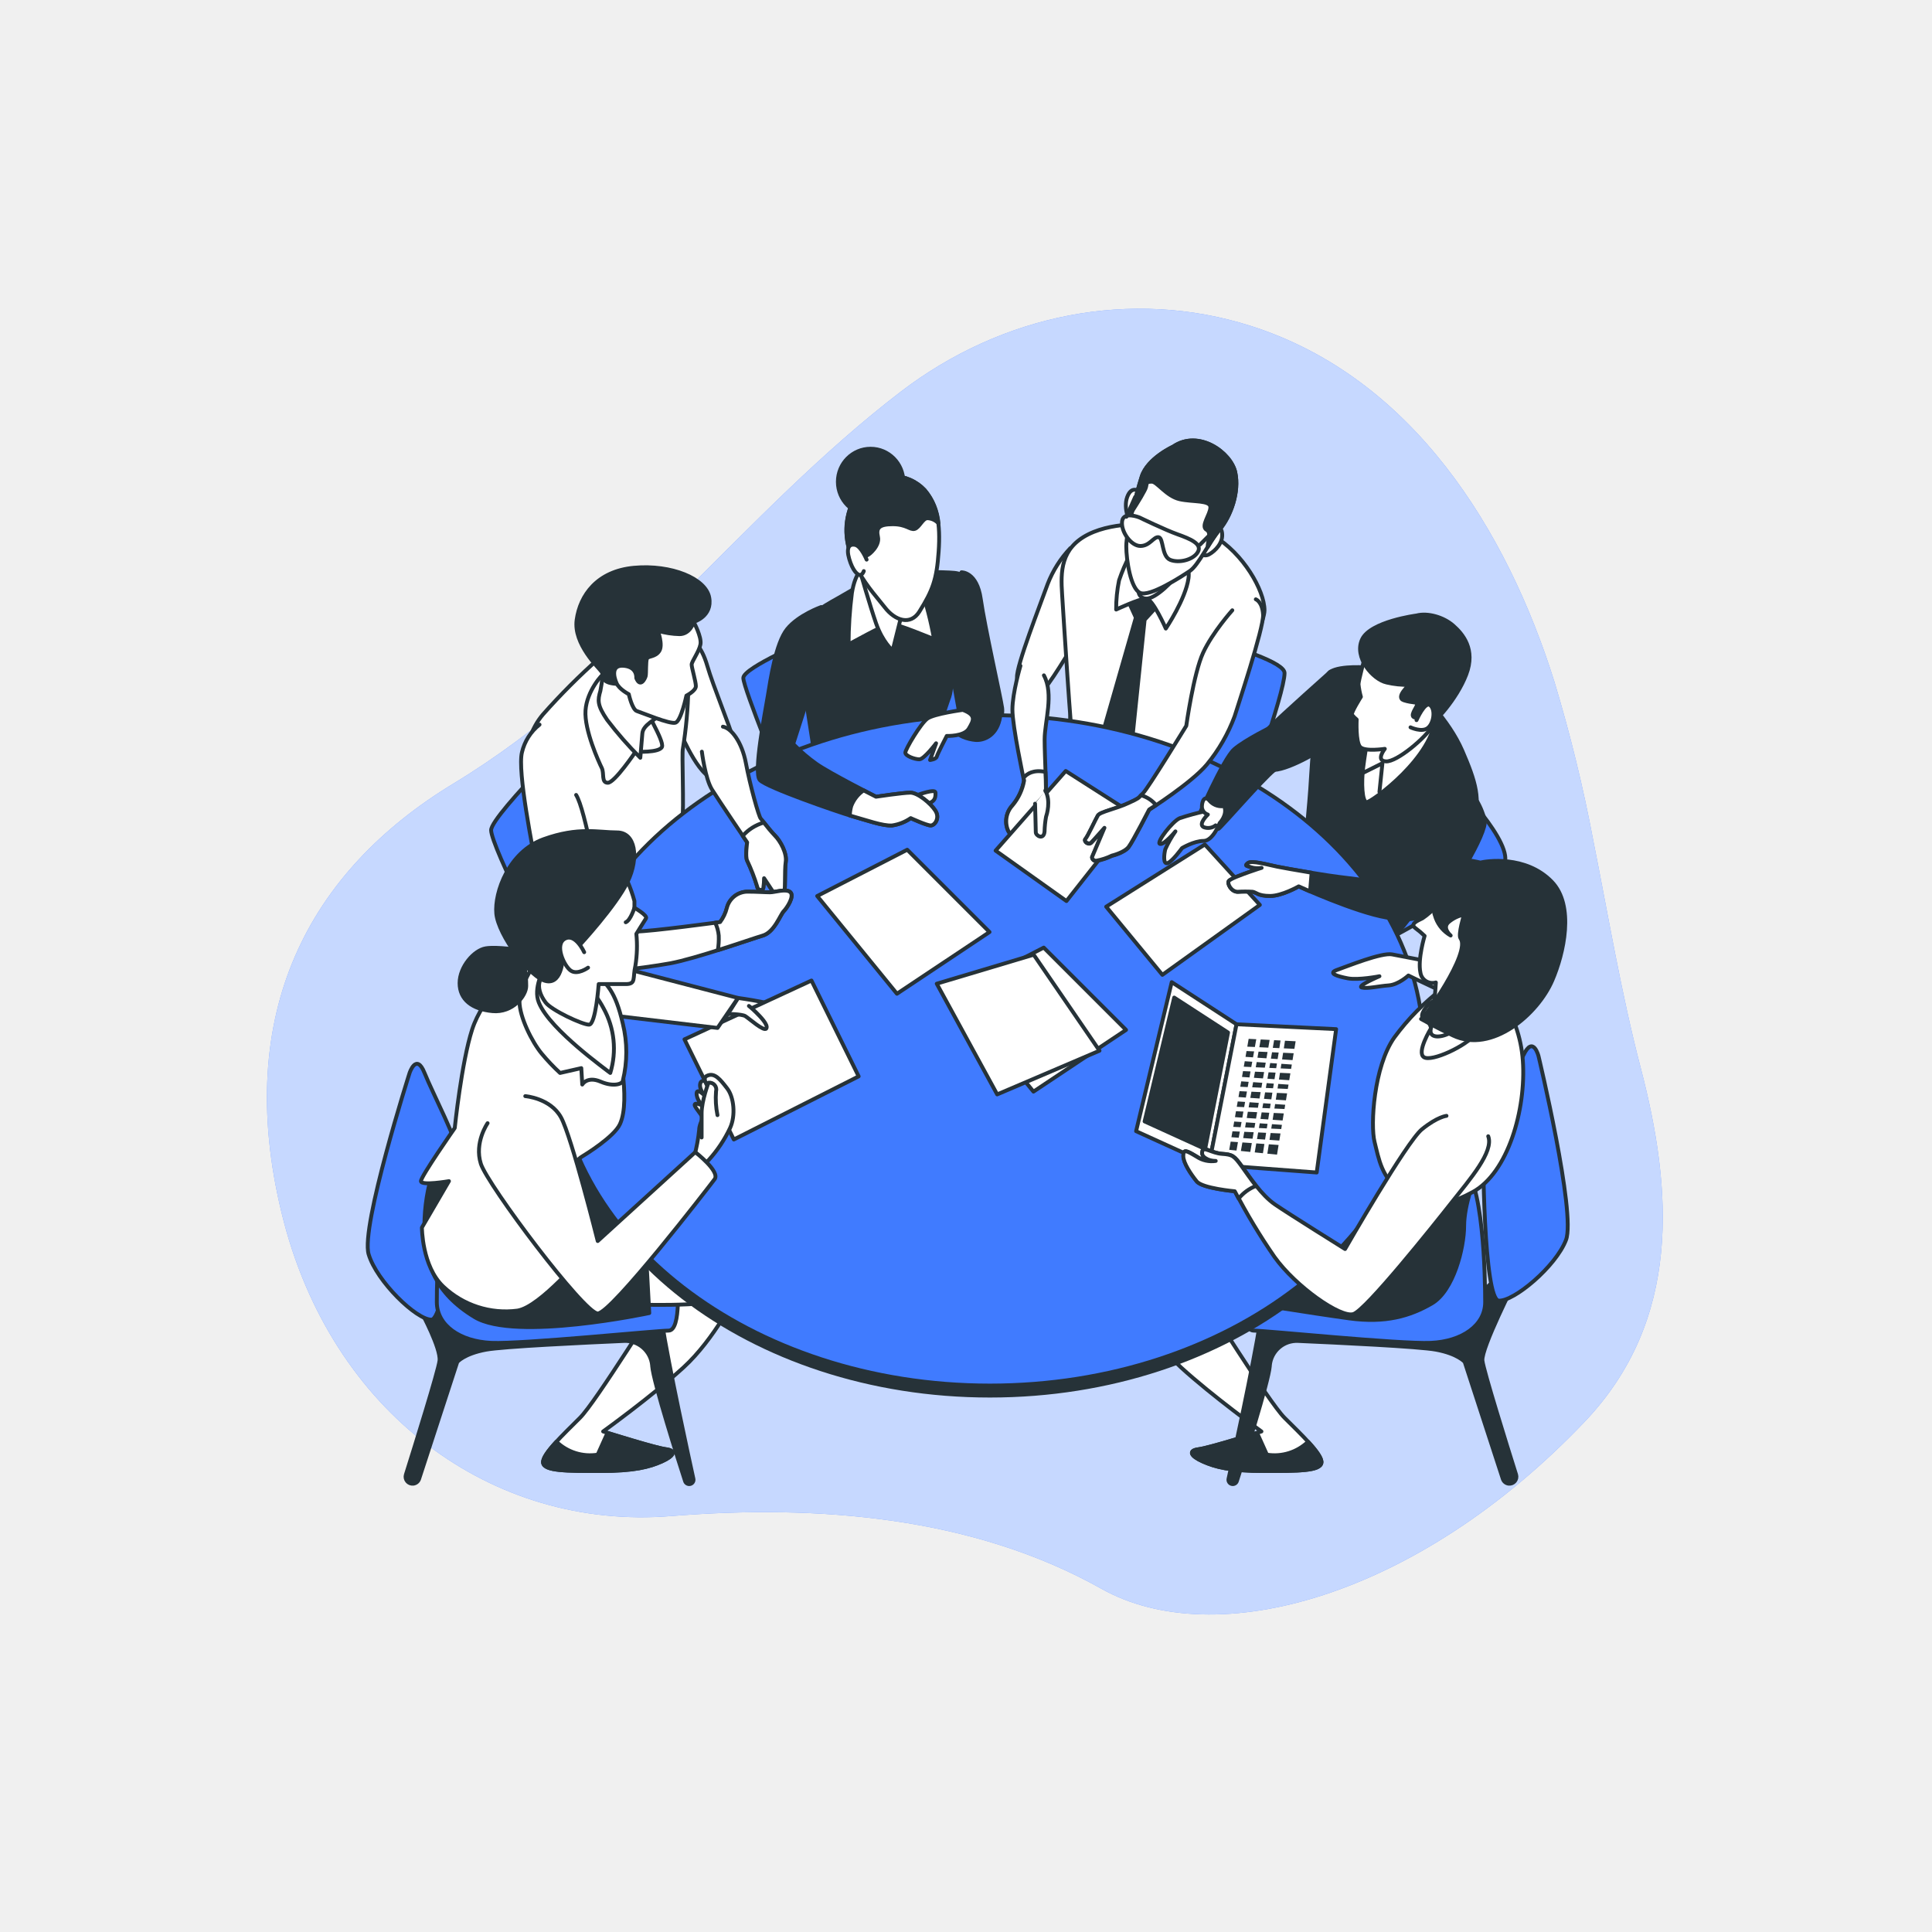
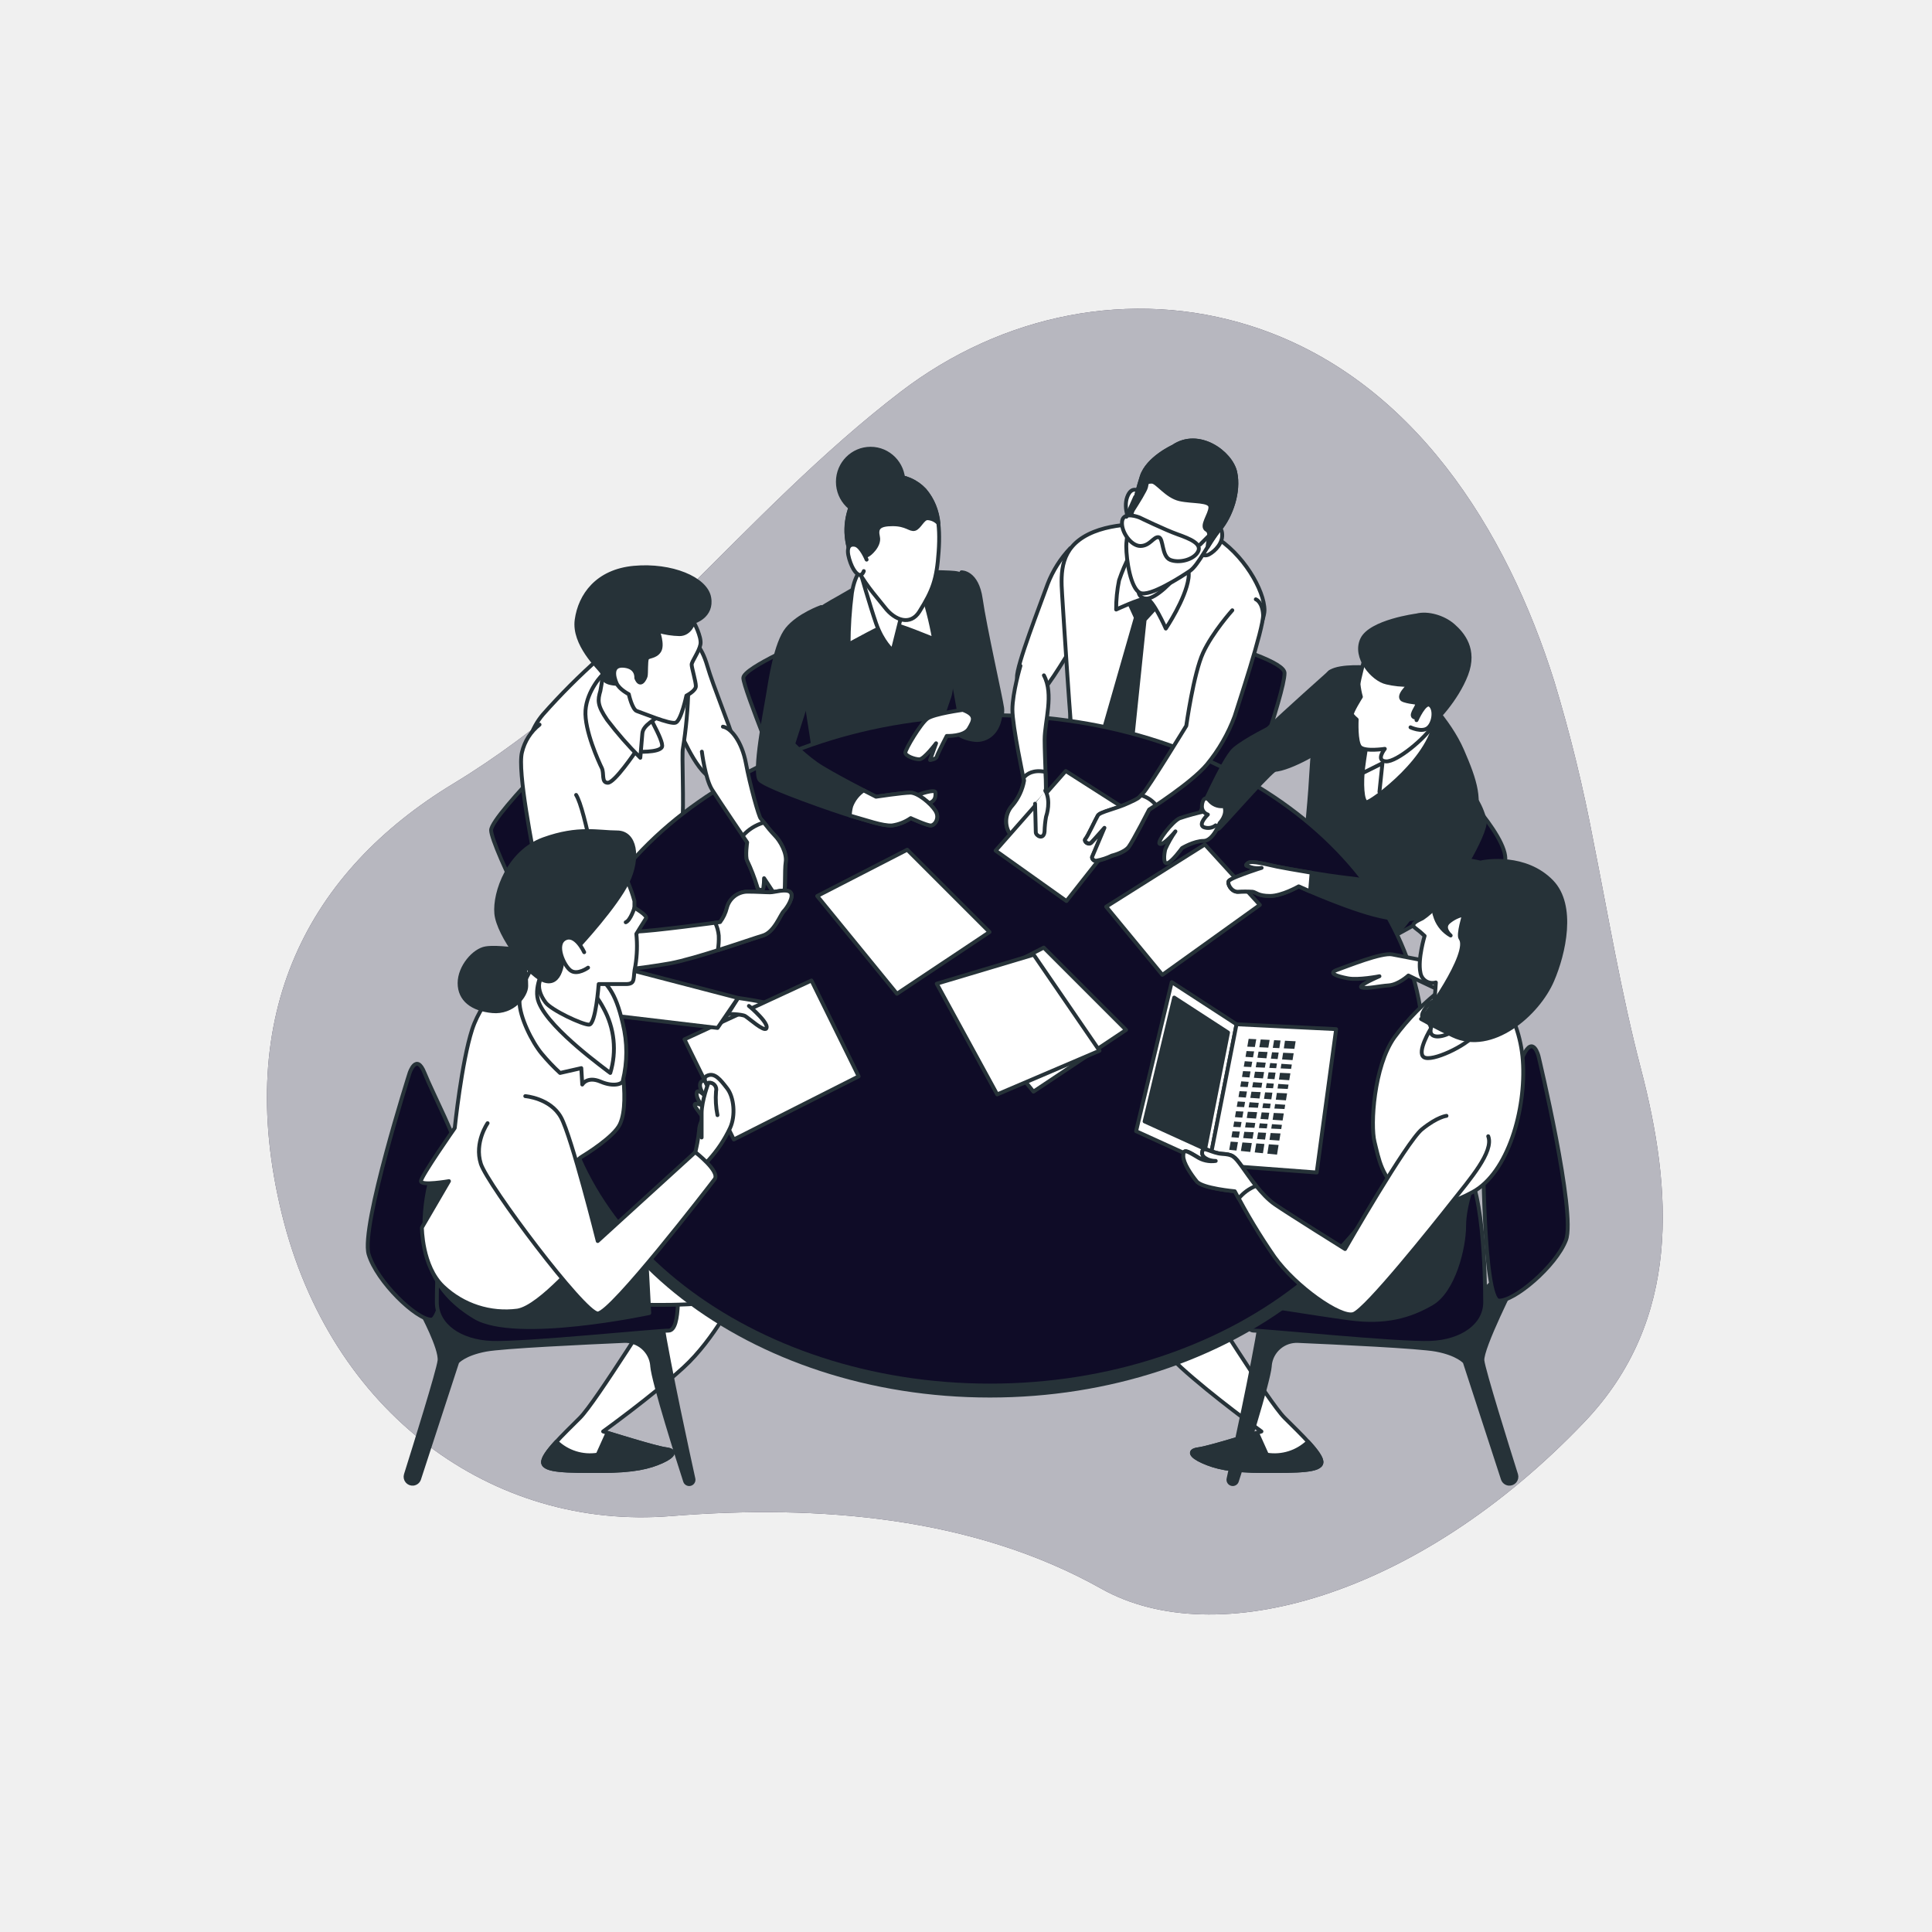
<svg xmlns="http://www.w3.org/2000/svg" viewBox="0 0 500 500">
  <g id="freepik--background-simple--inject-7">
-     <path d="M412.35,217.58a393.72,393.72,0,0,0-10.07-41.15C390,137.28,365.6,97.66,323.67,84.34c-30.94-9.83-64.36-3-90.52,17-41,31.39-70.87,74.22-115.76,101.42C79.91,225.46,60.29,262.15,72.9,314s54.68,82.08,100.72,78.36c38.29-3.09,78.31.21,111.41,18.8,29.57,16.6,81.84,2.19,125.07-43.2,25.18-26.44,22.75-60.05,14.54-91.49C419.58,257.11,416.28,237.26,412.35,217.58Z" style="fill:#407BFF" />
+     <path d="M412.35,217.58a393.72,393.72,0,0,0-10.07-41.15C390,137.28,365.6,97.66,323.67,84.34c-30.94-9.83-64.36-3-90.52,17-41,31.39-70.87,74.22-115.76,101.42C79.91,225.46,60.29,262.15,72.9,314s54.68,82.08,100.72,78.36c38.29-3.09,78.31.21,111.41,18.8,29.57,16.6,81.84,2.19,125.07-43.2,25.18-26.44,22.75-60.05,14.54-91.49C419.58,257.11,416.28,237.26,412.35,217.58Z" style="fill:#0f0c27" />
    <path d="M412.35,217.58a393.72,393.72,0,0,0-10.07-41.15C390,137.28,365.6,97.66,323.67,84.34c-30.94-9.83-64.36-3-90.52,17-41,31.39-70.87,74.22-115.76,101.42C79.91,225.46,60.29,262.15,72.9,314s54.68,82.08,100.72,78.36c38.29-3.09,78.31.21,111.41,18.8,29.57,16.6,81.84,2.19,125.07-43.2,25.18-26.44,22.75-60.05,14.54-91.49C419.58,257.11,416.28,237.26,412.35,217.58Z" style="fill:#fff;opacity:0.7" />
  </g>
  <g id="freepik--Characters--inject-7">
    <ellipse cx="225.31" cy="124.69" rx="8.47" ry="8.56" style="fill:#263238;stroke:#263238;stroke-linecap:round;stroke-linejoin:round" />
    <path d="M248.82,148.11s4-.17,5,6.92,5.18,25.58,5.53,28.17-1.21,5.71-5,6.92-5.88-2.42-6.23-4.15-3.69-22.79-3.69-22.79Z" style="fill:#263238;stroke:#263238;stroke-linecap:round;stroke-linejoin:round" />
-     <path d="M209.89,165.35s-17.52,7.41-17.52,10.1,10.79,29,10.79,29l46.49-12.13-5.21-29.12S237.52,154.57,209.89,165.35Z" style="fill:#407BFF;stroke:#263238;stroke-linecap:round;stroke-linejoin:round" />
+     <path d="M209.89,165.35s-17.52,7.41-17.52,10.1,10.79,29,10.79,29l46.49-12.13-5.21-29.12S237.52,154.57,209.89,165.35Z" style="fill:#0f0c27;stroke:#263238;stroke-linecap:round;stroke-linejoin:round" />
    <path d="M225.87,149.45s-5,3.11-9,5.35-10,5.36-10,11.59,4.5,30.94,4.5,33.53a14.43,14.43,0,0,0,.17,3.46c0-.52,30.42-10.55,30.42-10.55a110.9,110.9,0,0,1,3.46-11.75c1.56-3.8,0-7.09,1.73-13.31s5-10.37,3.63-15-1.73-4.49-6.74-4.67S230.71,147.89,225.87,149.45Z" style="fill:#263238;stroke:#263238;stroke-linecap:round;stroke-linejoin:round" />
    <path d="M223.59,146.73s-2.25,1.21-3.12,6.74a106.71,106.71,0,0,0-.86,13.31s9.33-5.18,10.72-5.36,11.41,4,11.41,4a92.66,92.66,0,0,0-3.46-13.49C236.21,146.38,225.66,144.31,223.59,146.73Z" style="fill:#fff;stroke:#263238;stroke-linecap:round;stroke-linejoin:round" />
    <path d="M221.86,145.35l.17.59c.67,2.34,3.18,11,4.67,15.31,1.73,5,4.32,7.09,4.32,7.09L233.61,158S223.41,148.11,221.86,145.35Z" style="fill:#fff;stroke:#263238;stroke-linecap:round;stroke-linejoin:round" />
    <path d="M231,123.22s-8.47-1.38-11.41,9.68,6.57,20.57,9.33,24.2,6.76,4.79,9,1.21c3.46-5.53,4.5-8.3,5-15.56s-.35-12.1-3.63-15.9A11.39,11.39,0,0,0,231,123.22Z" style="fill:#fff;stroke:#263238;stroke-linecap:round;stroke-linejoin:round" />
    <path d="M239.32,126.85a11.39,11.39,0,0,0-8.3-3.63s-8.47-1.38-11.41,9.68a17.53,17.53,0,0,0,.23,9.53c.31-.79.78-1.41,1.5-1.41,2.07,0,2.25,2.94,2.94,2.77s3.45-2.59,2.94-4.84.17-3.28,3.8-3.28,4.49,1.55,5.7,1.21,2.08-2.77,3.29-2.77a4.07,4.07,0,0,1,2.86,1.32A15.31,15.31,0,0,0,239.32,126.85Z" style="fill:#263238;stroke:#263238;stroke-linecap:round;stroke-linejoin:round" />
    <path d="M224.28,144.83s-1.39-3.46-2.94-3.81-2.42.7-1.56,3.63,2.08,4.15,2.77,4.15,1-1,1-1" style="fill:#fff;stroke:#263238;stroke-linecap:round;stroke-linejoin:round" />
    <path d="M211.66,180.26s.86,5.54,4.67,8,9,1.21,9,1.21" style="fill:none;stroke:#263238;stroke-linecap:round;stroke-linejoin:round" />
    <path d="M231,168.34s2.42,9.16,1.9,13.13" style="fill:none;stroke:#263238;stroke-linecap:round;stroke-linejoin:round" />
    <path d="M179.36,166s2.1.87,3.68,6.3,5.77,15.4,6.82,19.25.7,8.75-3.85,10-9.45-11.2-10.15-12.25-2.45-10.85-1.57-16.1S177.44,165.31,179.36,166Z" style="fill:#fff;stroke:#263238;stroke-linecap:round;stroke-linejoin:round" />
-     <path d="M154.44,184.18s-27.34,26.67-27.34,30.67,16.09,37.08,20.59,36.33,24.75-22.33,24.75-22.33Z" style="fill:#407BFF;stroke:#263238;stroke-linecap:round;stroke-linejoin:round" />
+     <path d="M154.44,184.18s-27.34,26.67-27.34,30.67,16.09,37.08,20.59,36.33,24.75-22.33,24.75-22.33Z" style="fill:#0f0c27;stroke:#263238;stroke-linecap:round;stroke-linejoin:round" />
    <path d="M155.21,170.21a170.25,170.25,0,0,0-14.7,14.7c-6.13,7.17-5.6,19.25-3.68,27.47s5.43,31.5,9.8,32.38,7.88-8.4,15.58-15,13.83-12.25,14.35-16.63-.17-18.37.18-19.42a111,111,0,0,0,1.4-15.58c0-5.07-3.85-10.67-7.7-11.9S156.78,169,155.21,170.21Z" style="fill:#fff;stroke:#263238;stroke-linecap:round;stroke-linejoin:round" />
    <path d="M190.66,334.83S185,346.47,176.9,353.88s-20.81,16.58-20.81,16.58,13.4,4.24,16.23,4.59,2.11,1.76-1.06,3.18-7.06,2.47-15.88,2.47-14.46,0-14.82-2.12,5.3-7.41,9.53-11.64,20.46-30.7,21.87-32.11S183.25,328.83,190.66,334.83Z" style="fill:#fff;stroke:#263238;stroke-linecap:round;stroke-linejoin:round" />
    <path d="M172.32,375.05c-2.33-.29-11.82-3.21-15.1-4.23l-2.54,5.64A12.52,12.52,0,0,1,144,373.12c-2.11,2.29-3.63,4.33-3.45,5.46.36,2.12,6,2.12,14.82,2.12s12.7-1.06,15.88-2.47S175.14,375.4,172.32,375.05Z" style="fill:#263238;stroke:#263238;stroke-linecap:round;stroke-linejoin:round" />
    <path d="M291.88,334.83s5.65,11.64,13.76,19.05,20.82,16.58,20.82,16.58-13.41,4.24-16.23,4.59-2.12,1.76,1.06,3.18,7,2.47,15.87,2.47,14.47,0,14.82-2.12-5.29-7.41-9.53-11.64-20.46-30.7-21.87-32.11S299.29,328.83,291.88,334.83Z" style="fill:#fff;stroke:#263238;stroke-linecap:round;stroke-linejoin:round" />
    <path d="M310.23,375.05c2.32-.29,11.82-3.21,15.1-4.23l2.54,5.64a12.53,12.53,0,0,0,10.67-3.34c2.1,2.29,3.63,4.33,3.44,5.46-.35,2.12-6,2.12-14.82,2.12s-12.7-1.06-15.87-2.47S307.41,375.4,310.23,375.05Z" style="fill:#263238;stroke:#263238;stroke-linecap:round;stroke-linejoin:round" />
    <path d="M109.16,339.77s4.94,9.17,4.59,12.35c-.29,2.59-6.46,22.37-8.71,29.53a1.8,1.8,0,0,0,1.88,2.33h0a1.8,1.8,0,0,0,1.55-1.24l9.87-30.27s1.76-2.12,7.41-3.17c4.32-.82,25.84-1.83,35.66-2.26a7,7,0,0,1,7.37,6.35c0,.05,0,.09,0,.14.31,4.07,7,25.12,8.52,29.78a1.12,1.12,0,0,0,1.25.76h0a1.12,1.12,0,0,0,.91-1.34c-1.2-5.46-6.35-29-8.21-40.84,0,0-37.4,1.76-45.87-.36a52.9,52.9,0,0,1-14.46-6S108.81,335.54,109.16,339.77Z" style="fill:#263238;stroke:#263238;stroke-linecap:round;stroke-linejoin:round" />
-     <path d="M106,277.68S93.29,317.54,95.4,324.6s12.35,16.93,16.23,16.93,7.06-38.8,7.06-42.33S112,283,109.87,277.68,106,277.68,106,277.68Z" style="fill:#407BFF;stroke:#263238;stroke-linecap:round;stroke-linejoin:round" />
-     <path d="M175.44,337.3c-.13,4-.75,7.06-2.42,7.06-3.17,0-37.75,3.52-45.86,3.17S113.05,343,113.05,337s.35-32.46,6.35-36,37.75-3.88,45.16-3.88c9.12,0,9.51,17.62,9.9,23.59C174.57,322.43,175.64,331,175.44,337.3Z" style="fill:#407BFF;stroke:#263238;stroke-linecap:round;stroke-linejoin:round" />
+     <path d="M106,277.68S93.29,317.54,95.4,324.6s12.35,16.93,16.23,16.93,7.06-38.8,7.06-42.33S112,283,109.87,277.68,106,277.68,106,277.68Z" style="fill:#0f0c27;stroke:#263238;stroke-linecap:round;stroke-linejoin:round" />
+     <path d="M175.44,337.3c-.13,4-.75,7.06-2.42,7.06-3.17,0-37.75,3.52-45.86,3.17S113.05,343,113.05,337s.35-32.46,6.35-36,37.75-3.88,45.16-3.88c9.12,0,9.51,17.62,9.9,23.59C174.57,322.43,175.64,331,175.44,337.3Z" style="fill:#0f0c27;stroke:#263238;stroke-linecap:round;stroke-linejoin:round" />
    <path d="M166.32,337.65s22.58.71,24.34-2.82,0-10.94-4.58-12.35-23.64-.35-23.64-.35Z" style="fill:#fff;stroke:#263238;stroke-linecap:round;stroke-linejoin:round" />
    <path d="M111.63,304.49A46.81,46.81,0,0,0,109.87,319c.35,7.77,2.47,15.53,13,21.88s45.16-1.06,45.16-1.06l-2.47-46.22s-22.93-2.82-35.63-.35S112,303.08,111.63,304.49Z" style="fill:#263238;stroke:#263238;stroke-linecap:round;stroke-linejoin:round" />
    <path d="M277,141.87a28.23,28.23,0,0,0-5.86,9.26c-1.89,5.3-8.13,21.18-7.94,24.2s2.83,6.81,5.48,4.73,9.07-13.23,9.45-13.8.76-8.51.76-13.43S279.22,141.68,277,141.87Z" style="fill:#fff;stroke:#263238;stroke-linecap:round;stroke-linejoin:round" />
-     <path d="M283.1,158.85c2.07-.4,49.34,10,49.34,15.33s-10.67,34.67-10.67,34.67l-45.33-12S277.35,160,283.1,158.85Z" style="fill:#407BFF;stroke:#263238;stroke-linecap:round;stroke-linejoin:round" />
+     <path d="M283.1,158.85c2.07-.4,49.34,10,49.34,15.33s-10.67,34.67-10.67,34.67l-45.33-12S277.35,160,283.1,158.85Z" style="fill:#0f0c27;stroke:#263238;stroke-linecap:round;stroke-linejoin:round" />
    <path d="M299.07,135.82s-10.21-1.14-17.4,2.46-7.18,9.64-6.8,15.5,2.33,37.47,2.9,39.74,13.55,1.67,21.11,3.18,12.86-4.73,14-7.19,14.37-26.47,14.37-31.57-5.48-14.75-13.24-19.29A21.93,21.93,0,0,0,299.07,135.82Z" style="fill:#fff;stroke:#263238;stroke-linecap:round;stroke-linejoin:round" />
    <polygon points="291.88 155.29 293.96 159.83 285.83 188.19 287.72 193.67 293.21 189.51 296.23 160.4 300.39 155.86 298.31 150.75 291.88 155.29" style="fill:#263238;stroke:#263238;stroke-linecap:round;stroke-linejoin:round" />
    <path d="M292.45,143.57a46,46,0,0,0-2.84,6.62,36.9,36.9,0,0,0-.75,7.56s6.05-2.84,7.75-2.84,5.1,7.76,5.1,7.76,5.11-7.57,5.87-13-5.11-9.45-9.27-9.45A6.69,6.69,0,0,0,292.45,143.57Z" style="fill:#fff;stroke:#263238;stroke-linecap:round;stroke-linejoin:round" />
    <path d="M314,138.09s1.9-2.84,2.27-.19-1.89,4.72-3.21,5.48a2,2,0,0,1-2.27,0" style="fill:#fff;stroke:#263238;stroke-linecap:round;stroke-linejoin:round" />
    <path d="M294.72,127.12s-1.89-1.51-3,1.51.76,6.81.76,6.81l1.89-4" style="fill:#fff;stroke:#263238;stroke-linecap:round;stroke-linejoin:round" />
    <path d="M294.72,152.46a1.91,1.91,0,0,0,1.89,2.45c2.46.19,7.56-5.1,7.94-6.24S294.72,152.46,294.72,152.46Z" style="fill:#fff;stroke:#263238;stroke-linecap:round;stroke-linejoin:round" />
    <path d="M303.61,115.59s-6.62,3-8.13,7.75-4,14.37-4,18,1.13,11,3.59,12.1,10.59-4.16,12.85-5.67,4.92-7.37,7.76-10.78,5.1-9.64,4-14.74S310.22,111.05,303.61,115.59Z" style="fill:#fff;stroke:#263238;stroke-linecap:round;stroke-linejoin:round" />
    <path d="M319.68,122.21c-1.14-5.11-9.46-11.16-16.07-6.62,0,0-6.62,3-8.13,7.75-.72,2.25-1.65,5.6-2.43,8.89,1.29-2,3.43-5.45,3.56-6.24.19-1.14.19-1.33,1.51-1.33s3.78,3.78,7.19,4.54,7.94.19,7.94,2.08-2.65,4.92-.95,5.86c1.33.74.14,3.29.26,4.4a40,40,0,0,1,3.15-4.59C318.54,133.55,320.81,127.31,319.68,122.21Z" style="fill:#263238;stroke:#263238;stroke-linecap:round;stroke-linejoin:round" />
    <path d="M294.91,133.93s6.62,3.21,9.83,4.35,6.43,2.45,5.29,4.53-4.91,3-7.18,2.08-1.7-5.67-3-5.86-2.26,2.27-4.72,2.27-5.11-3.78-4.73-6.43S294.91,133.93,294.91,133.93Z" style="fill:#fff;stroke:#263238;stroke-linecap:round;stroke-linejoin:round" />
    <line x1="310.6" y1="140.92" x2="314.95" y2="136.57" style="fill:#fff;stroke:#263238;stroke-linecap:round;stroke-linejoin:round" />
    <line x1="291.51" y1="133.74" x2="293.77" y2="128.63" style="fill:#fff;stroke:#263238;stroke-linecap:round;stroke-linejoin:round" />
    <path d="M344.31,173.84S331.77,185,328.52,188.23s-3.4,9.44-.31,10.83,12.85-4.33,14.39-5.57S348.33,174.61,344.31,173.84Z" style="fill:#263238;stroke:#263238;stroke-linecap:round;stroke-linejoin:round" />
-     <path d="M375.66,201.74s16.85,16.84,13.48,22.23-35.71,22.24-35.71,22.24l-6.07-26.28Z" style="fill:#407BFF;stroke:#263238;stroke-linecap:round;stroke-linejoin:round" />
+     <path d="M375.66,201.74s16.85,16.84,13.48,22.23-35.71,22.24-35.71,22.24l-6.07-26.28Z" style="fill:#0f0c27;stroke:#263238;stroke-linecap:round;stroke-linejoin:round" />
    <path d="M354.05,172.76s-7.11-.62-9.74,1.08-4.49,17.49-5,26.93-1.7,17-1.08,18.87,16.71,22.13,19,24.92,21.05-25.69,23.68-31.42.93-11-2.48-18.87-10.67-15.17-15-19.19A10,10,0,0,0,354.05,172.76Z" style="fill:#263238;stroke:#263238;stroke-linecap:round;stroke-linejoin:round" />
    <path d="M353.9,191.48l-.11.6c-.2,1.11-.63,3.65-1,6.52-.47,3.87-.31,9,.93,9s17.48-11.76,17.79-22.43S355.14,187,353.9,191.48Z" style="fill:#fff;stroke:#263238;stroke-linecap:round;stroke-linejoin:round" />
    <path d="M353.13,170.44s-1.55,5.72-1.55,6.65a20.08,20.08,0,0,0,.62,3.25s-2.63,4.18-2.32,4.64a8.68,8.68,0,0,0,1.23,1.24s-.3,5.88.93,7.12,6.35.46,6.35.46-2.48,3.1.31,3.25,10.21-6,12.38-9.59,2-10.06,0-13.31S357.15,166.41,353.13,170.44Z" style="fill:#fff;stroke:#263238;stroke-linecap:round;stroke-linejoin:round" />
    <path d="M366.59,159.29s-11.92,1.55-14.08,6.19,2.78,10.37,6.34,11.15a23.18,23.18,0,0,0,5.88.61s-3.71,3.25-1.39,4,3.4.31,3.4,1.08-2.32,3.25-.31,3.41,2.63-3.41,3.87-2.63-.46,3.86.16,4,6.5-6,9-12.54-.93-10.52-3.4-12.68S369.53,158.52,366.59,159.29Z" style="fill:#263238;stroke:#263238;stroke-linecap:round;stroke-linejoin:round" />
    <path d="M366.59,186.37s2.17-5,3.56-3.86.93,4.64-.62,5.88-4.49-.16-4.49-.16" style="fill:#fff;stroke:#263238;stroke-linecap:round;stroke-linejoin:round" />
    <polyline points="352.82 199.99 357.77 197.52 357 204.94" style="fill:#fff;stroke:#263238;stroke-linecap:round;stroke-linejoin:round" />
    <path d="M392.2,331.42s-8.9,17.52-8.55,20.7c.29,2.59,6.46,22.37,8.72,29.53a1.81,1.81,0,0,1-1.89,2.33h0a1.8,1.8,0,0,1-1.55-1.24l-9.86-30.27s-1.77-2.12-7.41-3.17c-4.33-.82-25.84-1.83-35.67-2.26a7,7,0,0,0-7.36,6.35.66.66,0,0,0,0,.14c-.32,4.07-7,25.12-8.53,29.78a1.12,1.12,0,0,1-1.25.76h0a1.12,1.12,0,0,1-.91-1.34c1.2-5.46,6.35-29,8.22-40.84,0,0,37.39,1.76,45.86-.36s18.43-14.35,18.43-14.35S392.55,327.18,392.2,331.42Z" style="fill:#263238;stroke:#263238;stroke-linecap:round;stroke-linejoin:round" />
-     <path d="M398.17,273.33s9.74,40.69,7.11,47.57-13.55,16-17.42,15.7-4.2-39.22-3.94-42.74S391.8,278.17,394.3,273,398.17,273.33,398.17,273.33Z" style="fill:#407BFF;stroke:#263238;stroke-linecap:round;stroke-linejoin:round" />
-     <path d="M322,337.3c.12,4,.75,7.06,2.41,7.06,3.18,0,37.75,3.52,45.87,3.17S384.36,343,384.36,337,384,304.49,378,301s-37.75-3.88-45.16-3.88c-9.12,0-9.52,17.62-9.9,23.59C322.83,322.43,321.77,331,322,337.3Z" style="fill:#407BFF;stroke:#263238;stroke-linecap:round;stroke-linejoin:round" />
+     <path d="M398.17,273.33s9.74,40.69,7.11,47.57-13.55,16-17.42,15.7-4.2-39.22-3.94-42.74S391.8,278.17,394.3,273,398.17,273.33,398.17,273.33Z" style="fill:#0f0c27;stroke:#263238;stroke-linecap:round;stroke-linejoin:round" />
+     <path d="M322,337.3c.12,4,.75,7.06,2.41,7.06,3.18,0,37.75,3.52,45.87,3.17S384.36,343,384.36,337,384,304.49,378,301s-37.75-3.88-45.16-3.88c-9.12,0-9.52,17.62-9.9,23.59C322.83,322.43,321.77,331,322,337.3Z" style="fill:#0f0c27;stroke:#263238;stroke-linecap:round;stroke-linejoin:round" />
    <path d="M381.84,304.48s-2.92,7.13-2.92,12.79-2.74,16.8-8.4,20.08-12,5.12-21.37,3.84-29.76-4.57-29.76-4.57,21-15,26.29-22.46,7.12-13.69,11.32-17.89S381.47,287.87,381.84,304.48Z" style="fill:#263238;stroke:#263238;stroke-linecap:round;stroke-linejoin:round" />
    <ellipse cx="256.19" cy="274.43" rx="112.25" ry="86.75" style="fill:#263238;stroke:#263238;stroke-linecap:round;stroke-linejoin:round" />
-     <ellipse cx="256.19" cy="271.83" rx="112.25" ry="86.75" style="fill:#407BFF;stroke:#263238;stroke-linecap:round;stroke-linejoin:round" />
+     <ellipse cx="256.19" cy="271.83" rx="112.25" ry="86.75" style="fill:#0f0c27;stroke:#263238;stroke-linecap:round;stroke-linejoin:round" />
    <polygon points="311.81 218.56 326.05 234.19 300.82 252.29 286.28 234.65 311.81 218.56" style="fill:#fff;stroke:#263238;stroke-linecap:round;stroke-linejoin:round" />
    <polygon points="234.79 219.91 211.49 231.89 232.13 257.18 256.09 241.21 234.79 219.91" style="fill:#fff;stroke:#263238;stroke-linecap:round;stroke-linejoin:round" />
    <polygon points="270.12 245.24 246.83 257.22 267.46 282.51 291.42 266.54 270.12 245.24" style="fill:#fff;stroke:#263238;stroke-linecap:round;stroke-linejoin:round" />
    <polygon points="267.52 247.08 242.43 254.58 258.07 283.23 284.55 271.92 267.52 247.08" style="fill:#fff;stroke:#263238;stroke-linecap:round;stroke-linejoin:round" />
    <path d="M237.58,205.7s4.53-1.69,4.53-.56,0,2.26-2,2.83-8.77-.85-7.07-1.7A10.15,10.15,0,0,1,237.58,205.7Z" style="fill:#fff;stroke:#263238;stroke-linecap:round;stroke-linejoin:round" />
    <path d="M212.52,157.1s-5.87,2.07-8.81,5.71-4.32,13.13-5,17.28-3.8,19.88-2.07,21.78,20.22,8.3,23.85,9.34,8,2.59,10.38,2.42a11.33,11.33,0,0,0,4.84-1.9s4.15,1.9,5.18,1.9,2.42-1.9,1.21-3.81-4.58-4.68-6.48-4.68-8.9,1.05-8.9,1.05-11.93-6.05-15.39-8.47a44.11,44.11,0,0,1-6.05-5.18l7.09-22.13" style="fill:#263238;stroke:#263238;stroke-linecap:round;stroke-linejoin:round" />
    <path d="M235.6,205.14c-1.9,0-8.9,1.05-8.9,1.05s-1.32-.66-3.2-1.64a8.55,8.55,0,0,0-3.2,4.06,10.19,10.19,0,0,0-.37,2.44l.54.16c3.63,1,8,2.59,10.38,2.42a11.33,11.33,0,0,0,4.84-1.9s4.15,1.9,5.18,1.9,2.42-1.9,1.21-3.81S237.5,205.14,235.6,205.14Z" style="fill:#fff;stroke:#263238;stroke-linecap:round;stroke-linejoin:round" />
    <path d="M156.43,174.23c-.53.16-4.55,4.55-4.9,9.63s3.5,13.47,4.2,14.87-.17,3.85,1.58,3.85,7.18-8.05,7.18-8.05,6.12.35,6.82-1.22-4.9-10.33-6.12-14S159.41,173.36,156.43,174.23Z" style="fill:#fff;stroke:#263238;stroke-linecap:round;stroke-linejoin:round" />
    <path d="M156.08,171.61a35.25,35.25,0,0,1-.7,7.17c-.7,2.45-.87,3.68,1.75,7.53a94.39,94.39,0,0,0,8.58,9.8s.35-4,.53-6.3,3.67-3.68,4.37-4.73-3.85-1.75-5.6-4.9-1.75-8.57-4.2-9.1S157,169.16,156.08,171.61Z" style="fill:#fff;stroke:#263238;stroke-linecap:round;stroke-linejoin:round" />
    <path d="M179.54,160.93s4.9-1.4,4-6.3-9.8-8.57-19.42-7.7-14,7.18-14.88,13.48,5.77,12.42,6.47,13.47-.17,2.1,1.93,2.8a8.08,8.08,0,0,0,4.37,0,4.69,4.69,0,0,0,4.73,1.93c3-.7,2.1-6.65,3.33-7.35s2.1-3,5.77-5.08S179.54,160.93,179.54,160.93Z" style="fill:#263238;stroke:#263238;stroke-linecap:round;stroke-linejoin:round" />
    <path d="M164.66,175.46s.35-2.8-3.15-3.15-2.62,3-1.92,4.55,3.14,2.8,3.14,2.8.88,4,2.11,4.37,8.57,3.5,10,3,2.8-7,2.8-7,2.45-1.23,2.45-2.45S179,172.83,179,172s1.93-3.33,2.28-5.25-1.75-5.78-1.75-5.78-.88,3.15-3.68,3.15a21.67,21.67,0,0,1-5.6-.87s1.4,3.67.35,5.25-2.8,1.22-3.15,1.92-.17,3.85-.35,4.55S165.71,178.08,164.66,175.46Z" style="fill:#fff;stroke:#263238;stroke-linecap:round;stroke-linejoin:round" />
    <path d="M181.64,194.53s.87,7,2.62,9.8,9.1,13.65,9.1,13.65-.52,3.68,0,4.73a48.25,48.25,0,0,1,2.63,6.82c0,.7,1.4,1.23,1.57.18a17.58,17.58,0,0,0,.18-2.45l3,4.55s1.58,1.22,2.1.17.18-6.65.53-8.92-1.4-5.43-2.8-6.83-3.15-3.85-3.68-4.37-2.8-8.75-3.85-14.35-3.85-9.1-5.95-9.45" style="fill:#fff;stroke:#263238;stroke-linecap:round;stroke-linejoin:round" />
    <path d="M202.81,232c.53-1,.18-6.65.53-8.92s-1.4-5.43-2.8-6.83a41.43,41.43,0,0,1-2.85-3.37,11.43,11.43,0,0,0-5.47,3.44l1.14,1.68s-.52,3.68,0,4.73a48.25,48.25,0,0,1,2.63,6.82c0,.7,1.4,1.23,1.57.18a17.58,17.58,0,0,0,.18-2.45l3,4.55S202.29,233,202.81,232Z" style="fill:#fff;stroke:#263238;stroke-linecap:round;stroke-linejoin:round" />
    <path d="M139.63,187.53a12.9,12.9,0,0,0-4.55,7.18c-1.22,4.9,2.8,24.85,3.85,30.62s6.3,25,7.88,26.25,19.95-1.05,26.6-2.27,21-6.3,24-7.18,4.55-5.42,5.42-6.3,2.8-3.85,1.75-4.9-4,0-5.25,0-3.5-.17-5.95-.17a5.57,5.57,0,0,0-5.25,4.2,10.36,10.36,0,0,1-1.75,3.67s-18,2.45-21.87,2.45a61.24,61.24,0,0,1-7.53-.52s-2.1-12.08-3.68-19.6-3-13.3-4.2-15.23" style="fill:#fff;stroke:#263238;stroke-linecap:round;stroke-linejoin:round" />
    <path d="M199.31,230.93c-1.22,0-3.5-.17-5.95-.17a5.57,5.57,0,0,0-5.25,4.2,10.36,10.36,0,0,1-1.75,3.67l-1.27.17a9.63,9.63,0,0,1,.92,3.33,18.56,18.56,0,0,1-.23,3.78c5.18-1.64,10-3.31,11.61-3.78,3-.87,4.55-5.42,5.42-6.3s2.8-3.85,1.75-4.9S200.54,230.93,199.31,230.93Z" style="fill:#fff;stroke:#263238;stroke-linecap:round;stroke-linejoin:round" />
    <path d="M187.47,263.91s4.51.37,6,.37,11.84-1.12,10.34-2.81-12.8-3.2-12.8-3.2Z" style="fill:#fff;stroke:#263238;stroke-linecap:round;stroke-linejoin:round" />
    <polygon points="210.01 253.76 177.14 268.98 189.91 294.9 222.22 278.56 210.01 253.76" style="fill:#fff;stroke:#263238;stroke-linecap:round;stroke-linejoin:round" />
    <path d="M188,262.4s3.94,0,4.88.57,4.88,4.13,5.45,3.19-1.69-3.19-2.63-4.13-1.88-1.69-1.88-1.69" style="fill:#fff;stroke:#263238;stroke-linecap:round;stroke-linejoin:round" />
    <path d="M157.15,249.45,191,258.27l-5.3,7.76-35.63-4.23S141.62,250.16,157.15,249.45Z" style="fill:#fff;stroke:#263238;stroke-linecap:round;stroke-linejoin:round" />
    <path d="M133.19,250.93s-8.25,7-11,15.5-4.5,25.5-4.5,25.5-8.75,12.5-8.75,13.75,7.25,0,7.25,0l-7,12s0,10,5.5,15.25a23.47,23.47,0,0,0,19.25,6.25c6-1,17-14.5,18.25-15.25s-3-12.25-4-16.5,1-7.25,2.25-8,8.5-5.25,10-8.5,1.25-8.75.75-13-6.75-19-12.25-23.5S138.44,246.93,133.19,250.93Z" style="fill:#fff;stroke:#263238;stroke-linecap:round;stroke-linejoin:round" />
    <path d="M138.19,249.68s-3.75,5.5-3.75,9.5,3.25,10.5,5.75,13.5a51.33,51.33,0,0,0,4.75,5l5.5-1.25.25,4.25s1.25-2.25,4.75-.75,5.75.5,5.75-.25a30.78,30.78,0,0,0,0-14.75c-2-8.75-4.25-10.25-7.5-13.5S142.94,246.93,138.19,249.68Z" style="fill:#fff;stroke:#263238;stroke-linecap:round;stroke-linejoin:round" />
    <path d="M140.69,250.93s-2.75,4.75-1.25,8.5,6.25,8.25,10,11.5,8.5,6.75,8.5,6.75a21.54,21.54,0,0,0-1.75-16.75C151.44,251.93,142.94,249.18,140.69,250.93Z" style="fill:#fff;stroke:#263238;stroke-linecap:round;stroke-linejoin:round" />
    <path d="M162.44,228.18a37.42,37.42,0,0,1,1.75,5v1.75s3.5,2,3,2.75-2.5,4-2.5,4a31.94,31.94,0,0,1-.25,8.25c-.75,3.25.25,4.75-2.5,4.75h-7s-.75,10.5-2.5,10.5-9.75-3.75-11.25-5.75-2-4-1.5-5.5a117.79,117.79,0,0,0,4-12.25c1-4.5,8.5-8,10.25-8.75S162.44,228.18,162.44,228.18Z" style="fill:#fff;stroke:#263238;stroke-linecap:round;stroke-linejoin:round" />
    <path d="M134.69,245.93s-6-1-9-.5-6.75,4.75-6.75,9,3.25,6.75,8.5,7.25,8.75-4,8.75-6.5A29.11,29.11,0,0,0,134.69,245.93Z" style="fill:#263238;stroke:#263238;stroke-linecap:round;stroke-linejoin:round" />
    <path d="M149.94,244.68s9.5-10.25,12.5-16.5,2-12.75-2.75-12.75-10-1.5-19,1.75-12.75,13.75-12.25,19.25,8.75,16.75,13,17.5,4.25-6.75,4.25-6.75Z" style="fill:#263238;stroke:#263238;stroke-linecap:round;stroke-linejoin:round" />
    <path d="M151.19,246.43s-2.25-5-5-3.5-.25,7,1.5,8.25,4.5-.75,4.5-.75" style="fill:#fff;stroke:#263238;stroke-linecap:round;stroke-linejoin:round" />
    <path d="M164.19,234.93s-1,3.25-2.25,3.75" style="fill:none;stroke:#263238;stroke-linecap:round;stroke-linejoin:round" />
    <path d="M183.36,280.2s-1.92-1.28-2.17.38,1.66,3.45,1.66,3.45-2.43-2.68-2.56-1.15,1.41,3.2,1.41,3.2-1.92-.9-1.92-.13,2.69,3.45,2.81,4.72,2.56-2.68,3.07-5.74A4.88,4.88,0,0,0,183.36,280.2Z" style="fill:#fff;stroke:#263238;stroke-linecap:round;stroke-linejoin:round" />
    <path d="M179.69,299.18a41.22,41.22,0,0,0,1.25-6.75c0-2,2.25-5.5,3.25-7.5s-3.25-5.5-1.25-6.5,3.5,1,5.25,3.25,2.25,7,.75,10.25a33.54,33.54,0,0,1-5.5,8.25,11.1,11.1,0,0,1-2.5,2Z" style="fill:#fff;stroke:#263238;stroke-linecap:round;stroke-linejoin:round" />
    <path d="M181.58,294.38v-6.33c0-3.17,1.78-7.85,1.78-7.85a1.78,1.78,0,0,1,1.95,2.25,22.15,22.15,0,0,0,.37,6.15" style="fill:#fff;stroke:#263238;stroke-linecap:round;stroke-linejoin:round" />
    <path d="M126.19,290.68s-3.5,5-1.75,10.5,26.75,38.75,30.25,38.75,28.75-32.75,30.25-34.75-5-7-5-7l-25.25,23s-6.75-27-9.5-32-9.25-5.5-9.25-5.5" style="fill:#fff;stroke:#263238;stroke-linecap:round;stroke-linejoin:round" />
    <path d="M247.1,184.76s3.45-3.8,7.08-4.5,5.53,1.73,4.5,6.05-4.32,5.36-6.23,5.19-5-1-5.87-3.28A3.05,3.05,0,0,1,247.1,184.76Z" style="fill:#263238;stroke:#263238;stroke-linecap:round;stroke-linejoin:round" />
    <path d="M249.17,183.72s-7.43,1-9.16,2.25-5.71,7.95-5.71,8.81,2.42,1.73,3.63,1.73,4.33-4.15,4.33-4.15l-1.56,4.33s1.56-.18,1.73-.87,2.59-5.36,2.59-5.36,4.5.18,5.71-1.9S252.8,185.1,249.17,183.72Z" style="fill:#fff;stroke:#263238;stroke-linecap:round;stroke-linejoin:round" />
    <path d="M264.09,172.31s-2.08,7-2.08,11.34S265,202,265,202a13.61,13.61,0,0,1-3,6.43c-2.46,2.65-1.7,6.24-.57,7.37s3.41,3.22,4.16,1.89.19-3.78.95-4.72,3.59-2.46,4-5.3-.19-11.53-.19-16.26,2.46-11.72-.19-16.63" style="fill:#fff;stroke:#263238;stroke-linecap:round;stroke-linejoin:round" />
    <path d="M270.55,199.76c-3.07-.61-4.76.43-5.66,1.55.09.43.15.68.15.68a13.61,13.61,0,0,1-3,6.43c-2.46,2.65-1.7,6.24-.57,7.37s3.41,3.22,4.16,1.89.19-3.78.95-4.72,3.59-2.46,4-5.3A65.85,65.85,0,0,0,270.55,199.76Z" style="fill:#fff;stroke:#263238;stroke-linecap:round;stroke-linejoin:round" />
    <polygon points="275.81 199.53 257.66 220.14 276 233.19 293.58 210.88 275.81 199.53" style="fill:#fff;stroke:#263238;stroke-linecap:round;stroke-linejoin:round" />
    <path d="M267.87,208s.19,6.43.19,7.38,2.08,2.08,2.27-.19a25,25,0,0,1,.38-3.78c.19-.57,1.32-4.16-.19-6.81" style="fill:#fff;stroke:#263238;stroke-linecap:round;stroke-linejoin:round" />
    <path d="M318.92,157.94s-5.1,5.67-7.56,11-4.35,18.9-4.35,18.9-9.83,16.07-11.16,17.4-.56,1.13-3.78,2.64-7.37,2.27-7.94,3.22-2.65,5.48-3.21,6.05.75,1.7,1.51.94,3.4-3.78,3.4-3.78l-3.21,7.56a1,1,0,0,0,1.13.95,15.68,15.68,0,0,0,4-1.32s3.22-.76,4.35-2.27,5.3-9.65,5.3-9.65,11-7,14.93-11.72a43.31,43.31,0,0,0,7.19-12.48c.56-1.89,7.56-22.87,7.37-26.28s-1.89-4-1.89-4" style="fill:#fff;stroke:#263238;stroke-linecap:round;stroke-linejoin:round" />
    <path d="M295.29,205.81c-.62.71-.6.81-3.22,2-3.21,1.52-7.37,2.27-7.94,3.22s-2.65,5.48-3.21,6.05.75,1.7,1.51.94,3.4-3.78,3.4-3.78l-3.21,7.56a1,1,0,0,0,1.13.95,15.68,15.68,0,0,0,4-1.32s3.22-.76,4.35-2.27,5.3-9.65,5.3-9.65.68-.43,1.78-1.16A7.78,7.78,0,0,0,295.29,205.81Z" style="fill:#fff;stroke:#263238;stroke-linecap:round;stroke-linejoin:round" />
    <path d="M370.3,211.75s-4.18,7.89-4.95,11-2,6.5-2,6.5-7.74-1.24-14.39-2-16.09-2.48-18.42-2.94-6.65-1.71-7.58-.93-.31.62.78,1.08a5.88,5.88,0,0,0,2.78.16s-1.55.46-3.25,1.08-4.8,1.7-5.26,2.32.62,2.79,2.32,2.79a30.54,30.54,0,0,1,3.87,0c.93.15,1.39,1.08,4.49,1.08s7.42-2.48,7.42-2.48,14.55,6.66,22.75,8.05,9.44-.46,12.85-3.1,13.3-18.87,12.53-22.12a18.92,18.92,0,0,0-2.48-5.73" style="fill:#263238;stroke:#263238;stroke-linecap:round;stroke-linejoin:round" />
    <path d="M339.44,225.86c-4.05-.66-7.6-1.31-8.91-1.57-2.32-.47-6.65-1.71-7.58-.93s-.31.62.78,1.08a5.88,5.88,0,0,0,2.78.16s-1.55.46-3.25,1.08-4.8,1.7-5.26,2.32.62,2.79,2.32,2.79a30.54,30.54,0,0,1,3.87,0c.93.15,1.39,1.08,4.49,1.08s7.42-2.48,7.42-2.48,1.14.52,2.95,1.3Z" style="fill:#fff;stroke:#263238;stroke-linecap:round;stroke-linejoin:round" />
    <path d="M329.45,187.92s-7.27,3.56-10.06,6-9.75,18.1-9.9,19.18,5.26,1.71,5.88,1.4,11.61-13,14.39-15.17a4,4,0,0,0,1.55-4.79" style="fill:#263238;stroke:#263238;stroke-linecap:round;stroke-linejoin:round" />
    <path d="M312.12,209.9a62.11,62.11,0,0,0-6.81,1.85c-1.86.78-6.19,6.35-5.11,6.66s4-3.25,4-3.25a27,27,0,0,0-2.63,4.64c-.31,1.24-.62,4,.62,3.56s3.71-3.87,3.71-3.87,3.09-1.86,5.57-1.86,4.18-4.64,4.18-4.64,2-2,1.24-4.18S312.12,209.9,312.12,209.9Z" style="fill:#fff;stroke:#263238;stroke-linecap:round;stroke-linejoin:round" />
    <path d="M316.3,208.66a4.09,4.09,0,0,1-3.25-1.4c-1.24-1.54-2,0-2,1.55a2.19,2.19,0,0,0,1.54,2s-2.63,2.48-1.08,3.25a3.13,3.13,0,0,0,3.1-.46" style="fill:#fff;stroke:#263238;stroke-linecap:round;stroke-linejoin:round" />
    <path d="M370.7,249s-7.67-1.46-10.41-2-11.69,3.11-14.24,4,0,1.65,2.74,2.19,8.21-.54,8.21-.54-6,2.55-4.56,2.92,4.38-.37,6.94-.55,5.11-2.56,5.11-2.56,12.24,6,13.7,6,3.65-4.38.54-6.21A44,44,0,0,0,370.7,249Z" style="fill:#fff;stroke:#263238;stroke-linecap:round;stroke-linejoin:round" />
    <path d="M373.44,255.73a62.37,62.37,0,0,0-12.6,12.78c-5.3,7.49-6.21,22.64-5.11,27s1.82,9.49,7.12,13,9.13,4.93,18.26,0,13.88-21.36,13-34-8.58-21.37-12.6-22.46S373.44,255.73,373.44,255.73Z" style="fill:#fff;stroke:#263238;stroke-linecap:round;stroke-linejoin:round" />
    <path d="M374,258.1s-3.29.37-4.93,2.56-1.1,2.92,0,3.47a2.82,2.82,0,0,1,1.27,2s-3.83,6.21-1.82,7.48,10.95-2.92,13.33-6,1.28-8.22-.18-9.68S374,258.1,374,258.1Z" style="fill:#fff;stroke:#263238;stroke-linecap:round;stroke-linejoin:round" />
    <path d="M371.79,234.37a17.56,17.56,0,0,1-3.65,3.28c-1.46.73-3.28,1.46-1.82,2.56a23,23,0,0,1,2.37,2s-1.83,6-1.09,9.49a3.14,3.14,0,0,0,4,2.56s-.55,9.13-1.28,11.87,2.74,2.55,5.48.91,3.11-8.4,4.2-13.33,7.67-10.77,3.11-16.25S371.79,234.37,371.79,234.37Z" style="fill:#fff;stroke:#263238;stroke-linecap:round;stroke-linejoin:round" />
    <path d="M401.56,228.16c-6.76-6.94-17-5.3-18.44-4.93,0,0-5.7-1.39-9-.84s-4.53,10-2.52,15.26a8.65,8.65,0,0,0,3.83,4.46c-.33-.29-2.28-2.13-.4-3.59a8.74,8.74,0,0,1,3.86-1.82s-1.59,5.22-.91,6.14c2.78,3.7-9.72,21.15-10.21,20.87,0,0,3.65,2.06,8.22,4.25,10.09,4.85,22-5.5,25.74-14.24C404.71,246.82,407.58,234.34,401.56,228.16Z" style="fill:#263238;stroke:#263238;stroke-linecap:round;stroke-linejoin:round" />
    <polygon points="303.24 254.18 294.02 292.75 312.88 301.34 320.01 265.08 303.24 254.18" style="fill:#fff;stroke:#263238;stroke-linecap:round;stroke-linejoin:round" />
    <polygon points="303.88 258.17 296.22 290.22 311.89 297.36 317.82 267.22 303.88 258.17" style="fill:#263238;stroke:#263238;stroke-linecap:round;stroke-linejoin:round" />
    <polygon points="320.01 265.08 345.79 266.34 340.76 303.44 312.88 301.34 320.01 265.08" style="fill:#fff;stroke:#263238;stroke-linecap:round;stroke-linejoin:round" />
    <polygon points="327.6 281.56 329.47 281.64 329.66 280.44 327.82 280.31 327.6 281.56" style="fill:#263238" />
    <polygon points="331.94 289.98 332.24 288.15 329.64 288.03 329.36 289.8 331.94 289.98" style="fill:#263238" />
    <polygon points="327.34 276.31 327.57 275.02 325.23 274.86 324.99 276.21 327.34 276.31" style="fill:#263238" />
    <polygon points="328.5 276.37 330.28 276.45 330.47 275.23 328.72 275.11 328.5 276.37" style="fill:#263238" />
    <polygon points="327.12 284.37 329.02 284.51 329.29 282.78 327.4 282.7 327.12 284.37" style="fill:#263238" />
    <polygon points="333.65 279.56 333.95 277.77 331.26 277.64 330.99 279.38 333.65 279.56" style="fill:#263238" />
    <polygon points="325.91 271.02 328.24 271.13 328.58 269.13 326.27 269.01 325.91 271.02" style="fill:#263238" />
    <polygon points="331.09 271.26 331.4 269.28 329.74 269.19 329.4 271.18 331.09 271.26" style="fill:#263238" />
    <polygon points="325.71 272.16 325.43 273.73 327.76 273.89 328.04 272.26 325.71 272.16" style="fill:#263238" />
    <polygon points="330.11 277.59 328.3 277.51 328.01 279.17 329.84 279.3 330.11 277.59" style="fill:#263238" />
    <polygon points="330.92 272.4 329.2 272.32 328.91 273.97 330.65 274.09 330.92 272.4" style="fill:#263238" />
    <polygon points="332.8 284.77 333.1 282.96 330.45 282.84 330.18 284.59 332.8 284.77" style="fill:#263238" />
    <polygon points="322.23 285.18 320.32 285.05 320.07 286.44 321.99 286.53 322.23 285.18" style="fill:#263238" />
    <polygon points="321.79 287.67 319.87 287.58 319.61 289.11 321.51 289.25 321.79 287.67" style="fill:#263238" />
    <polygon points="321.31 290.38 319.41 290.25 319.17 291.63 321.07 291.72 321.31 290.38" style="fill:#263238" />
    <polygon points="320.87 292.86 318.96 292.77 318.69 294.31 320.58 294.45 320.87 292.86" style="fill:#263238" />
    <polygon points="322.71 282.48 320.78 282.39 320.52 283.91 322.43 284.05 322.71 282.48" style="fill:#263238" />
    <polygon points="323.63 277.29 321.69 277.2 321.43 278.71 323.36 278.84 323.63 277.29" style="fill:#263238" />
    <polygon points="324.56 272.1 322.6 272.01 322.34 273.51 324.28 273.64 324.56 272.1" style="fill:#263238" />
    <polygon points="323.15 279.98 321.23 279.85 320.98 281.25 322.91 281.34 323.15 279.98" style="fill:#263238" />
    <polygon points="324.08 274.78 322.14 274.64 321.89 276.06 323.83 276.15 324.08 274.78" style="fill:#263238" />
    <polygon points="334.8 272.58 332.07 272.45 331.8 274.17 334.51 274.36 334.8 272.58" style="fill:#263238" />
    <polygon points="320.38 295.58 318.5 295.45 318.12 297.57 320 297.76 320.38 295.58" style="fill:#263238" />
    <polygon points="330.63 281.7 333.28 281.82 333.47 280.7 330.81 280.52 330.63 281.7" style="fill:#263238" />
    <polygon points="329 292.08 331.58 292.2 331.76 291.11 329.18 290.93 329 292.08" style="fill:#263238" />
    <polygon points="329.81 286.89 332.43 287.01 332.61 285.91 330 285.73 329.81 286.89" style="fill:#263238" />
    <polygon points="328.85 285.64 326.92 285.51 326.7 286.75 328.66 286.84 328.85 285.64" style="fill:#263238" />
    <polygon points="331.39 293.34 328.83 293.22 328.55 295 331.09 295.18 331.39 293.34" style="fill:#263238" />
    <polygon points="328.37 296.14 327.99 298.57 330.49 298.82 330.9 296.32 328.37 296.14" style="fill:#263238" />
    <polygon points="324.51 278.93 326.86 279.09 327.15 277.45 324.79 277.35 324.51 278.93" style="fill:#263238" />
    <polygon points="324.76 270.96 325.12 268.95 323.15 268.85 322.8 270.88 324.76 270.96" style="fill:#263238" />
    <polygon points="331.44 276.5 334.14 276.63 334.32 275.5 331.62 275.31 331.44 276.5" style="fill:#263238" />
    <polygon points="332.25 271.31 334.99 271.44 335.31 269.48 332.55 269.34 332.25 271.31" style="fill:#263238" />
    <polygon points="328.48 287.98 326.51 287.88 326.21 289.57 328.21 289.71 328.48 287.98" style="fill:#263238" />
    <polygon points="325.35 287.83 322.94 287.72 322.66 289.33 325.06 289.49 325.35 287.83" style="fill:#263238" />
    <polygon points="326.02 290.71 325.81 291.93 327.85 292.03 328.04 290.85 326.02 290.71" style="fill:#263238" />
    <polygon points="327.67 293.17 325.61 293.07 325.31 294.78 327.4 294.92 327.67 293.17" style="fill:#263238" />
    <polygon points="321.74 294.53 324.16 294.7 324.45 293.02 322.02 292.91 321.74 294.53" style="fill:#263238" />
    <polygon points="324.87 290.63 322.46 290.46 322.23 291.77 324.65 291.88 324.87 290.63" style="fill:#263238" />
    <polygon points="323.15 286.58 325.55 286.69 325.77 285.43 323.38 285.26 323.15 286.58" style="fill:#263238" />
    <polygon points="321.53 295.66 321.14 297.87 323.57 298.12 323.97 295.83 321.53 295.66" style="fill:#263238" />
    <polygon points="327.22 296.06 325.12 295.91 324.72 298.24 326.85 298.45 327.22 296.06" style="fill:#263238" />
    <polygon points="326.67 280.23 324.31 280.06 324.07 281.39 326.45 281.5 326.67 280.23" style="fill:#263238" />
    <polygon points="326.25 282.64 323.87 282.53 323.58 284.13 325.96 284.29 326.25 282.64" style="fill:#263238" />
    <path d="M374.35,288.78S372,289,368,292.25s-19.9,31-19.9,31-14.43-9-18.08-11.5-6.57-7.12-8.58-9.86-2.38-3.11-5.12-3.29-4.74-2-5.11-.73.73,1.83,1.46,2.19a5.56,5.56,0,0,0,2,.37,7,7,0,0,1-4.93-1.1c-2.74-1.64-3.47-2-3.47-.18s2,4.75,3.47,6.57,9.86,2.56,9.86,2.56a155.7,155.7,0,0,0,10.23,17c5.47,7.67,17.16,15.89,20.45,14.79s20.63-22.82,25.38-28.85,11-13.15,9.49-17.16" style="fill:#fff;stroke:#263238;stroke-linecap:round;stroke-linejoin:round" />
    <path d="M325.06,306.91c-1.43-1.79-2.66-3.62-3.66-5-2-2.74-2.38-3.11-5.12-3.29s-4.74-2-5.11-.73.73,1.83,1.46,2.19a5.56,5.56,0,0,0,2,.37,7,7,0,0,1-4.93-1.1c-2.74-1.64-3.47-2-3.47-.18s2,4.75,3.47,6.57,9.86,2.56,9.86,2.56.37.72,1,1.89A10.79,10.79,0,0,1,325.06,306.91Z" style="fill:#fff;stroke:#263238;stroke-linecap:round;stroke-linejoin:round" />
  </g>
</svg>
